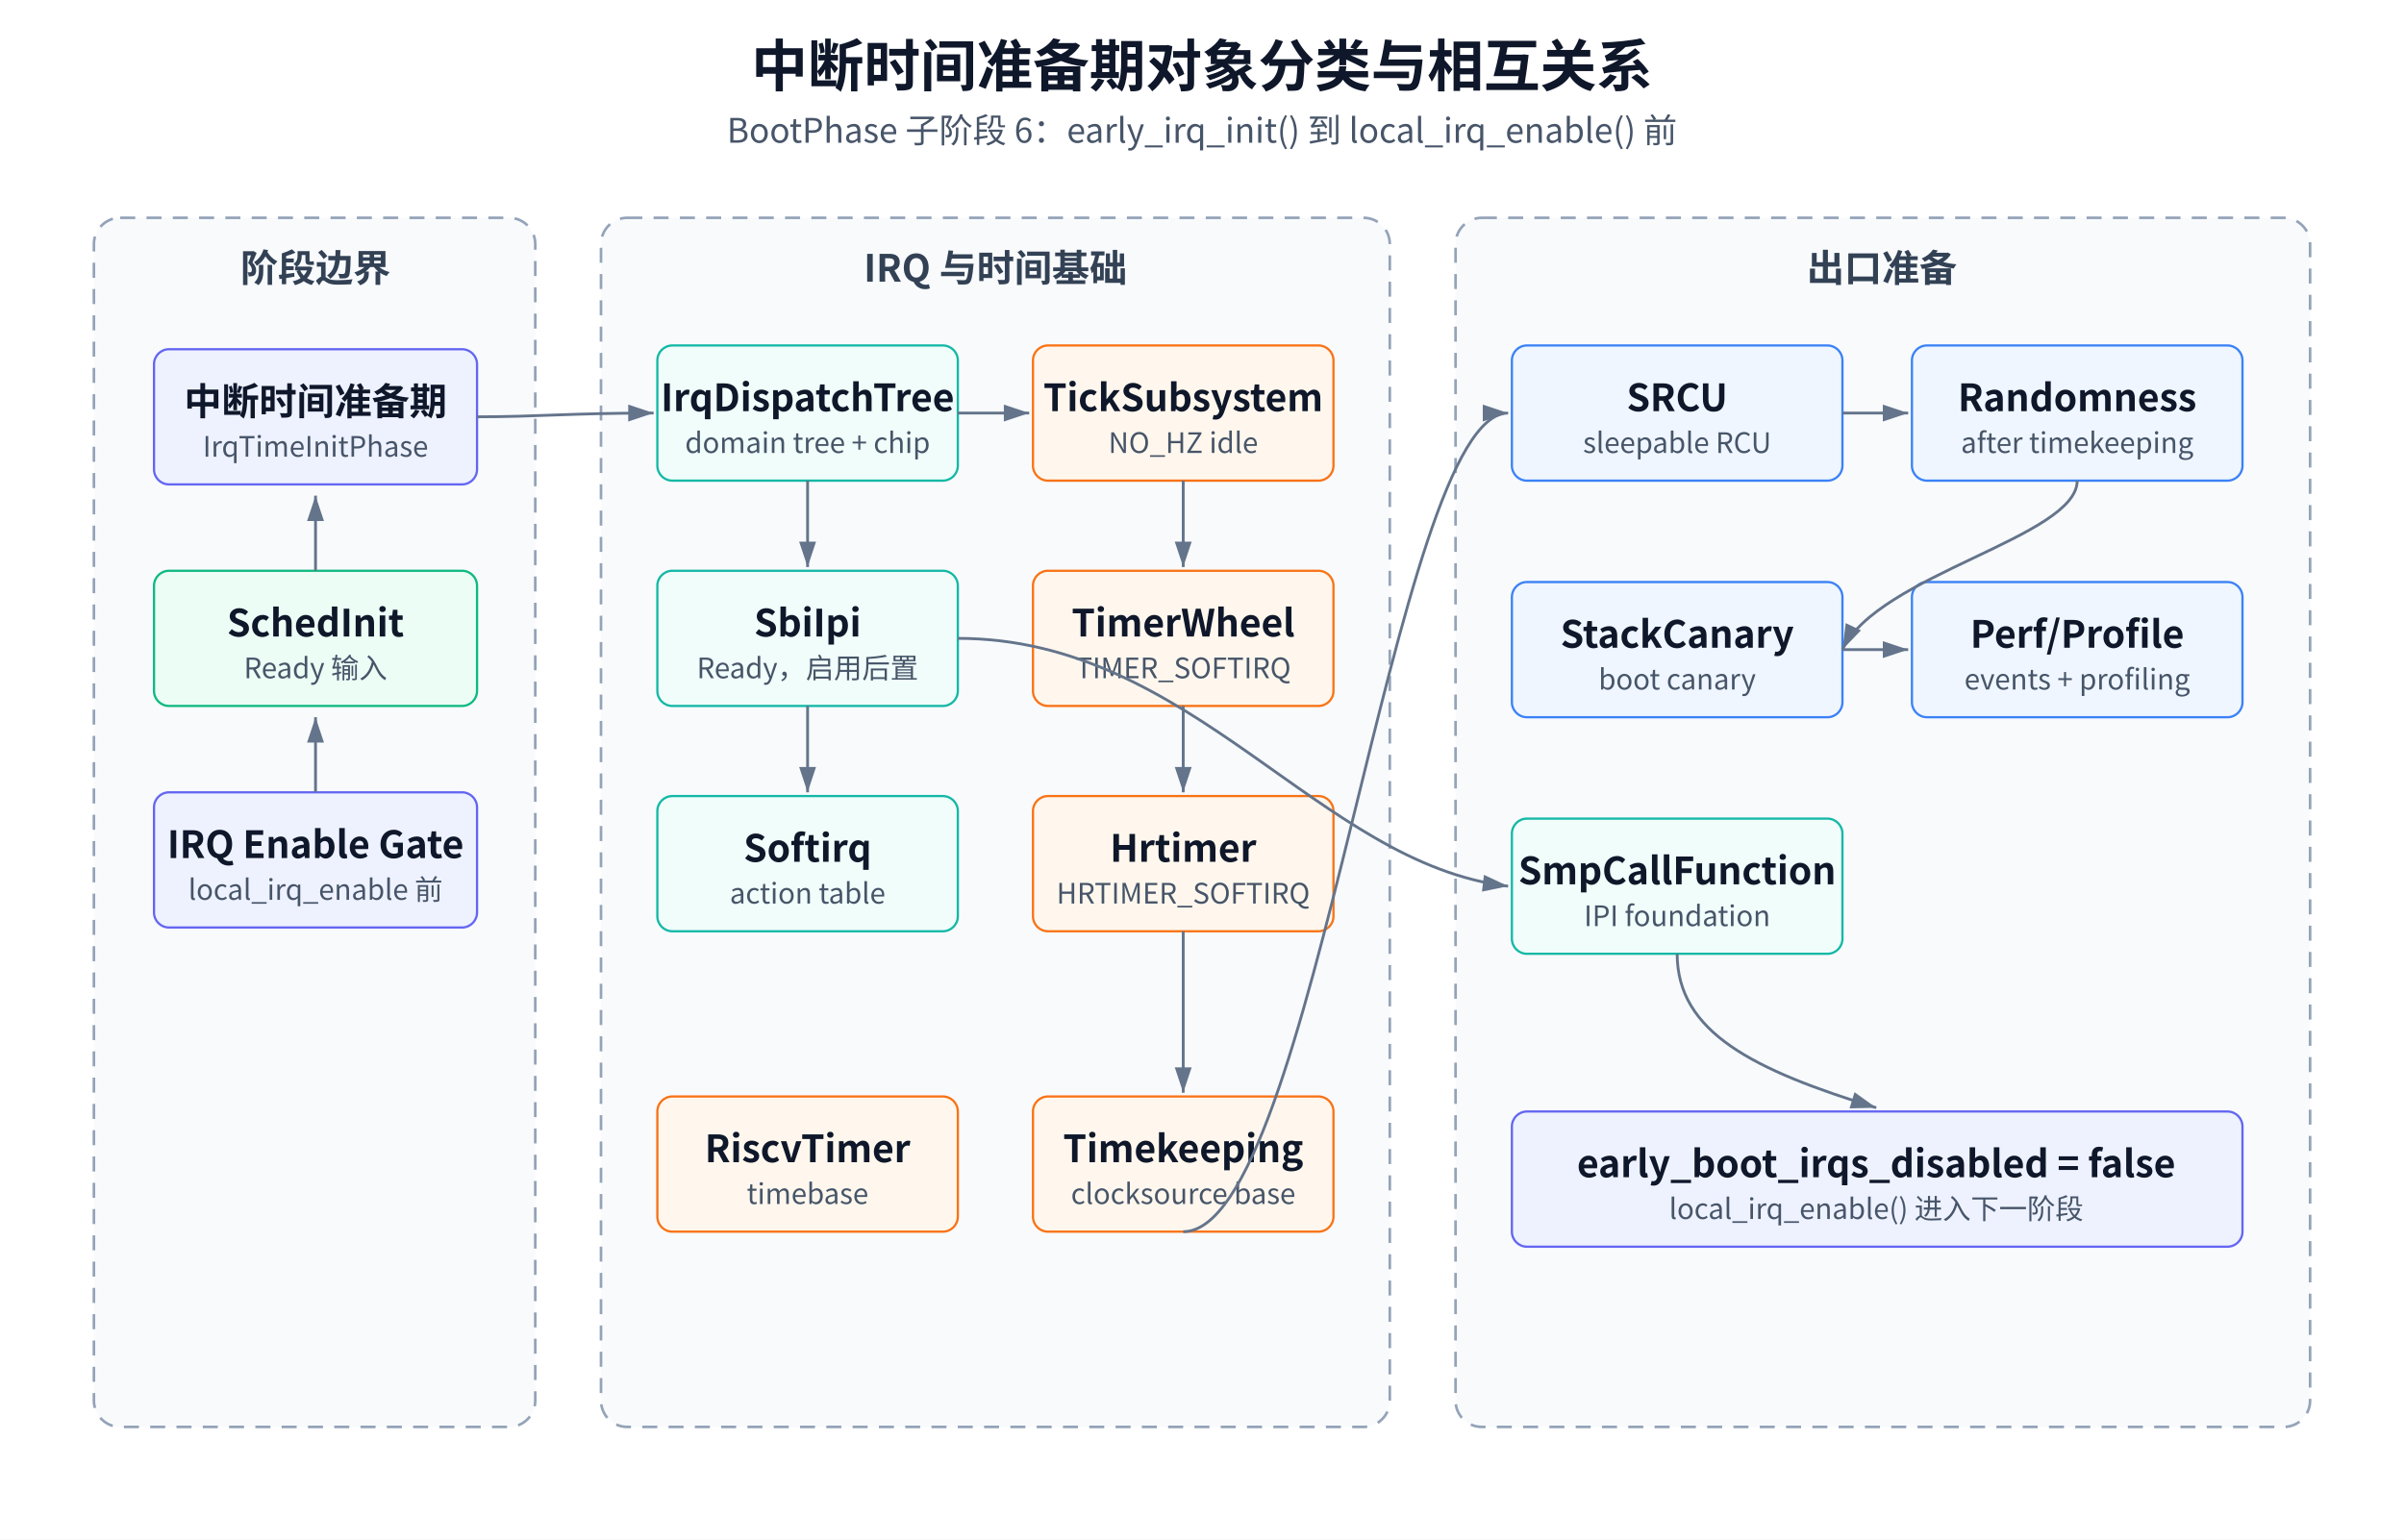
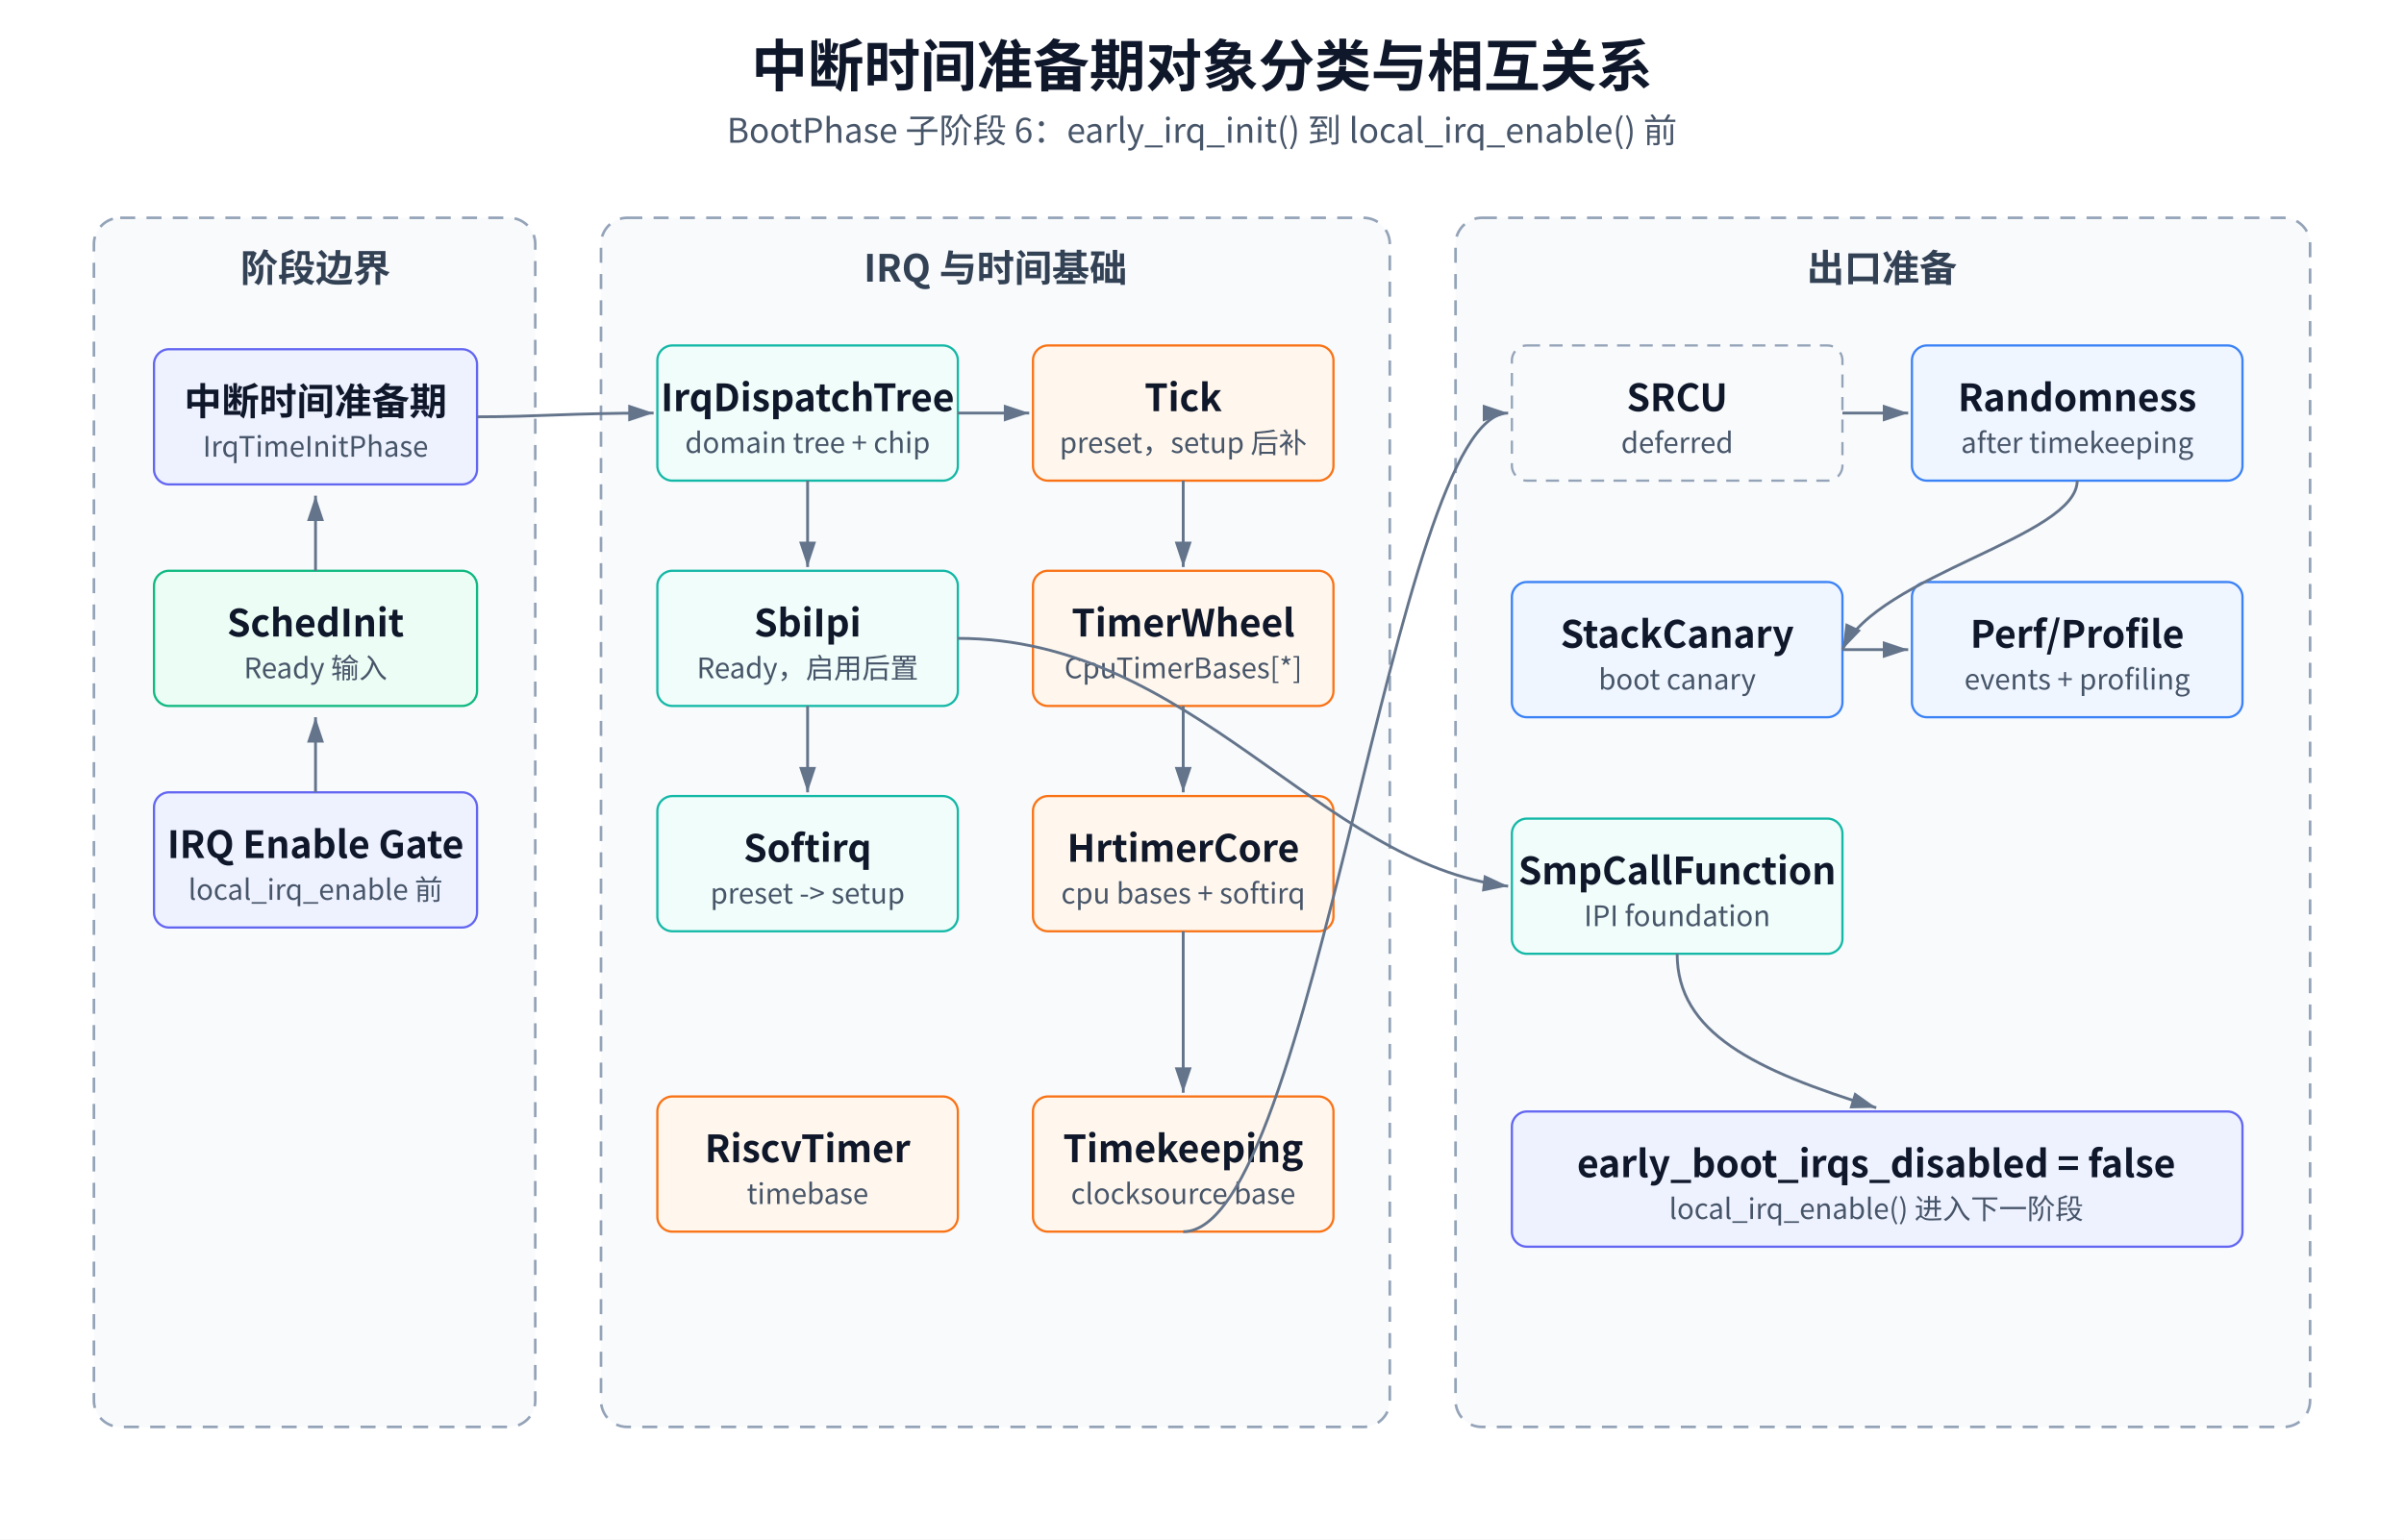
<svg xmlns="http://www.w3.org/2000/svg" width="1280" height="820" viewBox="0 0 1280 820" role="img" aria-labelledby="title desc">
  <defs>
    <style>
      text { font-family: "Microsoft YaHei", "Noto Sans CJK SC", "Source Han Sans SC", Arial, sans-serif; fill: #0f172a; }
      .title { font-size: 30px; font-weight: 600; }
      .subtitle { font-size: 18px; fill: #475569; }
      .group { fill: #f8fafc; stroke: #94a3b8; stroke-width: 1.4; stroke-dasharray: 8 6; }
      .box { fill: #ffffff; stroke: #334155; stroke-width: 1.2; }
      .phase { fill: #eef2ff; stroke: #6366f1; }
      .ready { fill: #ecfdf5; stroke: #10b981; }
      .irq { fill: #f0fdfa; stroke: #14b8a6; }
      .time { fill: #fff7ed; stroke: #f97316; }
      .async { fill: #eff6ff; stroke: #3b82f6; }
+       .deferred { fill: #f8fafc; stroke: #94a3b8; stroke-dasharray: 7 5; }
      .label { font-size: 20px; font-weight: 600; dominant-baseline: middle; }
      .small { font-size: 15px; fill: #475569; dominant-baseline: middle; }
      .group-title { font-size: 20px; font-weight: 600; fill: #334155; }
      .edge { stroke: #64748b; stroke-width: 1.5; fill: none; marker-end: url(#arrow); }
    </style>
    <marker id="arrow" markerWidth="10" markerHeight="10" refX="9" refY="3" orient="auto" markerUnits="strokeWidth">
      <path d="M0,0 L0,6 L9,3 z" fill="#64748b" />
    </marker>
  </defs>
  <rect x="0" y="0" width="1280" height="820" fill="#ffffff" />
  <text x="640" y="46" text-anchor="middle" class="title">中断时间准备期对象分类与相互关系</text>
  <text x="640" y="76" text-anchor="middle" class="subtitle">BootPhase 子阶段 6：early_irq_init() 到 local_irq_enable() 前</text>
  <rect x="50" y="116" width="235" height="644" rx="14" class="group" />
  <text x="168" y="150" text-anchor="middle" class="group-title">阶段边界</text>
  <rect x="82" y="186" width="172" height="72" rx="8" class="box phase" />
  <text x="168" y="214" text-anchor="middle" class="label">中断时间准备期</text>
  <text x="168" y="238" text-anchor="middle" class="small">IrqTimeInitPhase</text>
  <rect x="82" y="304" width="172" height="72" rx="8" class="box ready" />
  <text x="168" y="332" text-anchor="middle" class="label">SchedInit</text>
  <text x="168" y="356" text-anchor="middle" class="small">Ready 输入</text>
  <rect x="82" y="422" width="172" height="72" rx="8" class="box phase" />
  <text x="168" y="450" text-anchor="middle" class="label">IRQ Enable Gate</text>
  <text x="168" y="474" text-anchor="middle" class="small">local_irq_enable 前</text>
  <path d="M168 304 L168 264" class="edge" />
  <path d="M168 422 L168 382" class="edge" />
  <rect x="320" y="116" width="420" height="644" rx="14" class="group" />
  <text x="530" y="150" text-anchor="middle" class="group-title">IRQ 与时间基础</text>
  <rect x="350" y="184" width="160" height="72" rx="8" class="box irq" />
  <text x="430" y="212" text-anchor="middle" class="label">IrqDispatchTree</text>
  <text x="430" y="236" text-anchor="middle" class="small">domain tree + chip</text>
  <rect x="550" y="184" width="160" height="72" rx="8" class="box time" />
-   <text x="630" y="212" text-anchor="middle" class="label">TickSubsystem</text>
-   <text x="630" y="236" text-anchor="middle" class="small">NO_HZ idle</text>
+   <text x="630" y="212" text-anchor="middle" class="label">Tick</text>
+   <text x="630" y="236" text-anchor="middle" class="small">preset，setup 后补</text>
  <rect x="350" y="304" width="160" height="72" rx="8" class="box irq" />
  <text x="430" y="332" text-anchor="middle" class="label">SbiIpi</text>
  <text x="430" y="356" text-anchor="middle" class="small">Ready，启用后置</text>
  <rect x="550" y="304" width="160" height="72" rx="8" class="box time" />
  <text x="630" y="332" text-anchor="middle" class="label">TimerWheel</text>
-   <text x="630" y="356" text-anchor="middle" class="small">TIMER_SOFTIRQ</text>
+   <text x="630" y="356" text-anchor="middle" class="small">CpuTimerBases[*]</text>
  <rect x="350" y="424" width="160" height="72" rx="8" class="box irq" />
  <text x="430" y="452" text-anchor="middle" class="label">Softirq</text>
-   <text x="430" y="476" text-anchor="middle" class="small">action table</text>
+   <text x="430" y="476" text-anchor="middle" class="small">preset -&gt; setup</text>
  <rect x="550" y="424" width="160" height="72" rx="8" class="box time" />
-   <text x="630" y="452" text-anchor="middle" class="label">Hrtimer</text>
-   <text x="630" y="476" text-anchor="middle" class="small">HRTIMER_SOFTIRQ</text>
+   <text x="630" y="452" text-anchor="middle" class="label">HrtimerCore</text>
+   <text x="630" y="476" text-anchor="middle" class="small">cpu bases + softirq</text>
  <rect x="350" y="584" width="160" height="72" rx="8" class="box time" />
  <text x="430" y="612" text-anchor="middle" class="label">RiscvTimer</text>
  <text x="430" y="636" text-anchor="middle" class="small">timebase</text>
  <rect x="550" y="584" width="160" height="72" rx="8" class="box time" />
  <text x="630" y="612" text-anchor="middle" class="label">Timekeeping</text>
  <text x="630" y="636" text-anchor="middle" class="small">clocksource base</text>
  <rect x="775" y="116" width="455" height="644" rx="14" class="group" />
  <text x="1002" y="150" text-anchor="middle" class="group-title">出口准备</text>
-   <rect x="805" y="184" width="176" height="72" rx="8" class="box async" />
+   <rect x="805" y="184" width="176" height="72" rx="8" class="box deferred" />
  <text x="893" y="212" text-anchor="middle" class="label">SRCU</text>
-   <text x="893" y="236" text-anchor="middle" class="small">sleepable RCU</text>
+   <text x="893" y="236" text-anchor="middle" class="small">deferred</text>
  <rect x="1018" y="184" width="176" height="72" rx="8" class="box async" />
  <text x="1106" y="212" text-anchor="middle" class="label">Randomness</text>
  <text x="1106" y="236" text-anchor="middle" class="small">after timekeeping</text>
  <rect x="805" y="310" width="176" height="72" rx="8" class="box async" />
  <text x="893" y="338" text-anchor="middle" class="label">StackCanary</text>
  <text x="893" y="362" text-anchor="middle" class="small">boot canary</text>
  <rect x="1018" y="310" width="176" height="72" rx="8" class="box async" />
  <text x="1106" y="338" text-anchor="middle" class="label">Perf/Profile</text>
  <text x="1106" y="362" text-anchor="middle" class="small">events + profiling</text>
  <rect x="805" y="436" width="176" height="72" rx="8" class="box irq" />
  <text x="893" y="464" text-anchor="middle" class="label">SmpCallFunction</text>
  <text x="893" y="488" text-anchor="middle" class="small">IPI foundation</text>
  <rect x="805" y="592" width="389" height="72" rx="8" class="box phase" />
  <text x="999" y="620" text-anchor="middle" class="label">early_boot_irqs_disabled = false</text>
  <text x="999" y="644" text-anchor="middle" class="small">local_irq_enable() 进入下一阶段</text>
  <path d="M254 222 C286 222, 304 220, 348 220" class="edge" />
  <path d="M510 220 L548 220" class="edge" />
  <path d="M430 256 L430 302" class="edge" />
  <path d="M630 256 L630 302" class="edge" />
  <path d="M630 376 L630 422" class="edge" />
  <path d="M430 376 L430 422" class="edge" />
  <path d="M630 496 L630 582" class="edge" />
  <path d="M630 656 C700 656, 742 220, 803 220" class="edge" />
  <path d="M510 340 C635 340, 702 460, 803 472" class="edge" />
  <path d="M981 220 L1016 220" class="edge" />
  <path d="M1106 256 C1106 286, 1000 306, 981 346" class="edge" />
  <path d="M981 346 L1016 346" class="edge" />
  <path d="M893 508 C893 550, 934 570, 999 590" class="edge" />
</svg>
